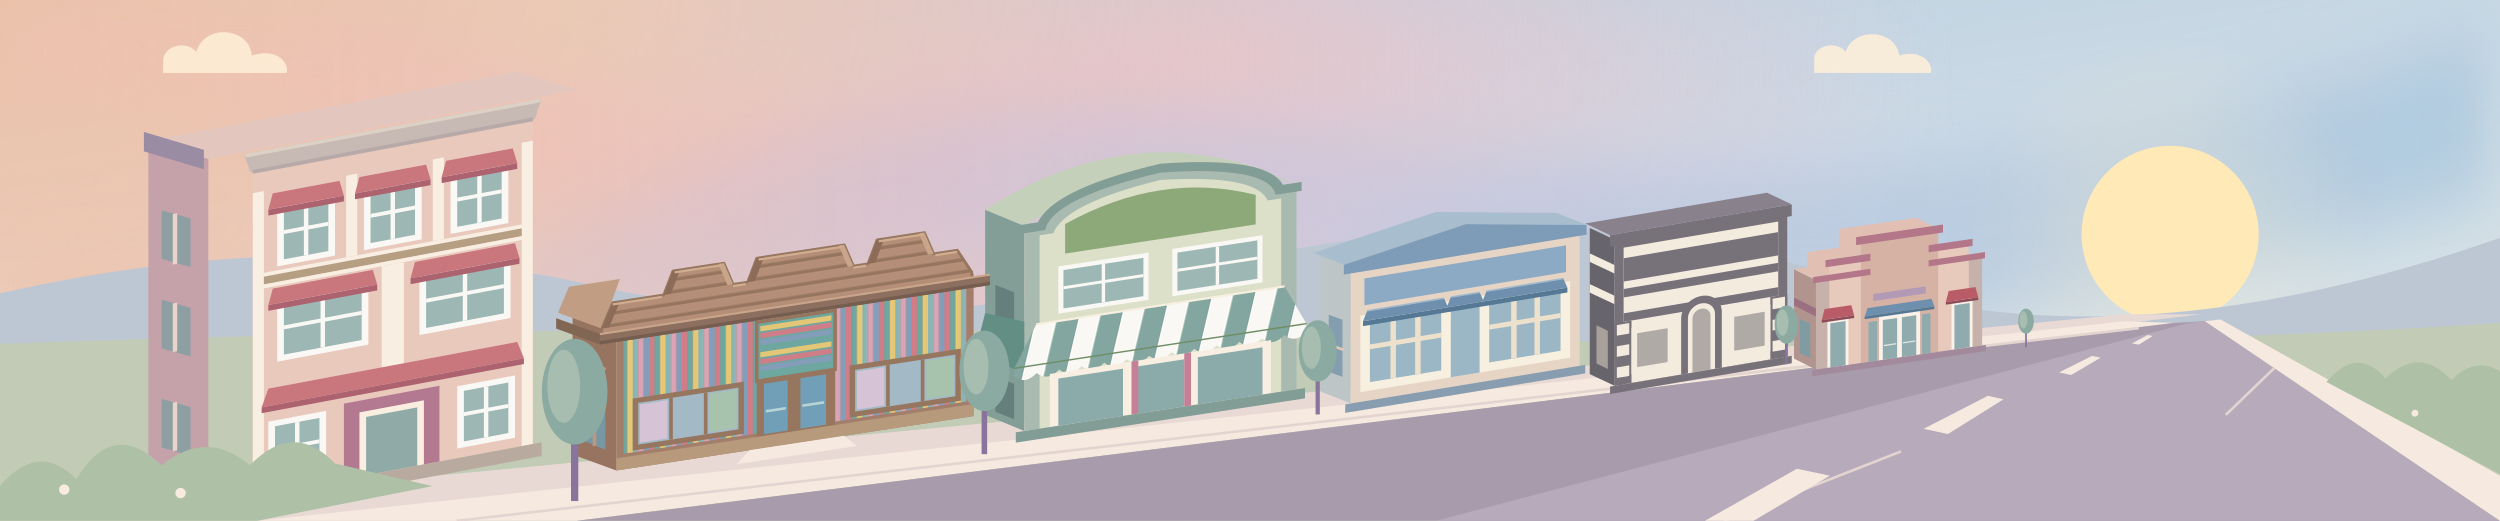
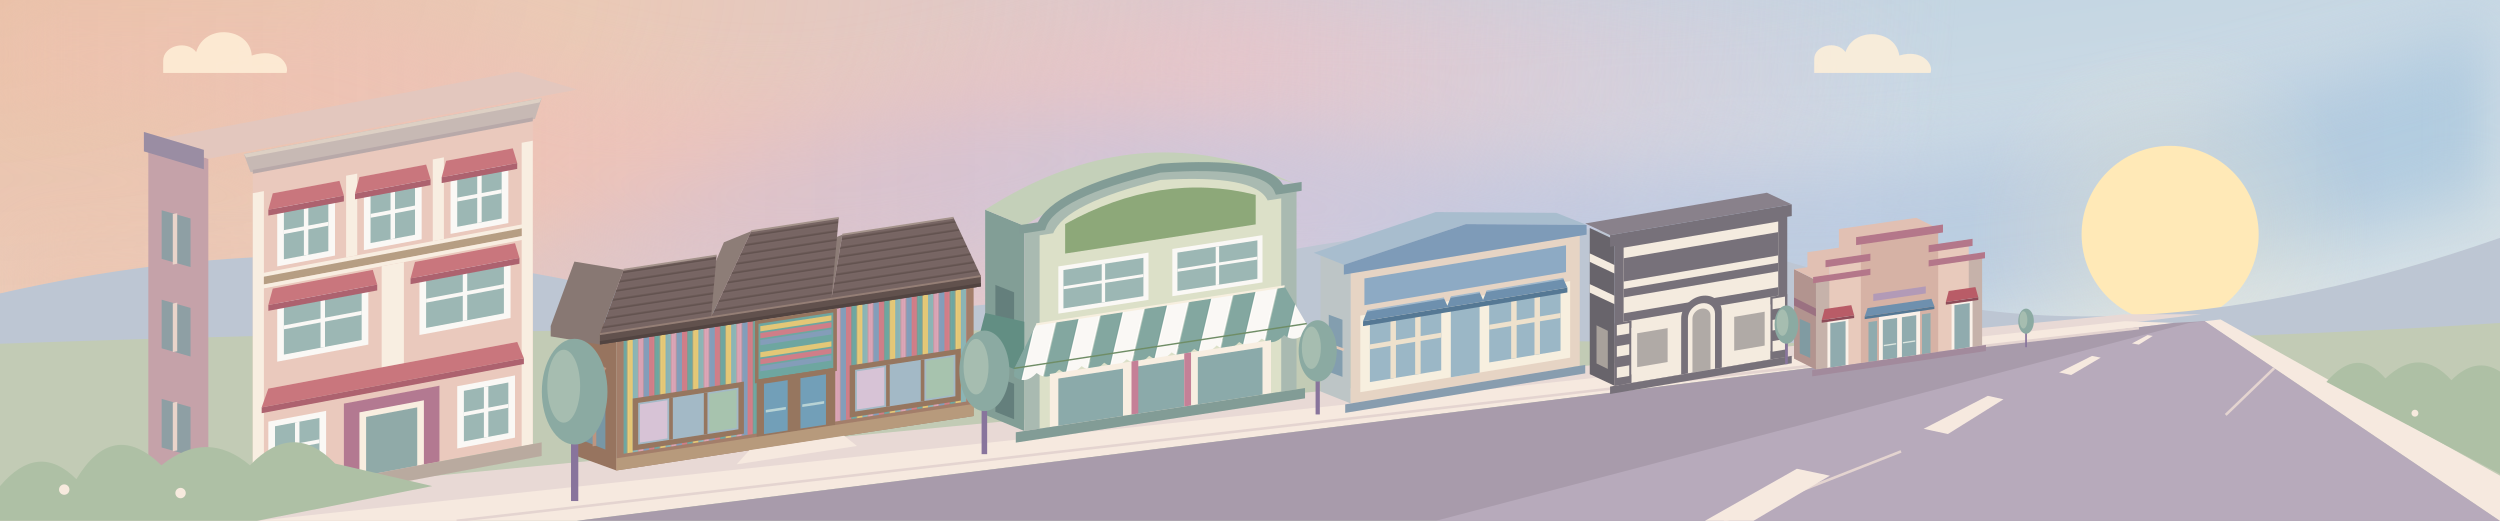
<svg xmlns="http://www.w3.org/2000/svg" viewBox="0 0 1440 300" preserveAspectRatio="xMidYMax meet" fill="none">
  <defs>
    <linearGradient id="village-sky" x1="0" y1="0" x2=".7" y2="1">
      <stop offset="0" stop-color="#b3cddd" />
      <stop offset=".55" stop-color="#ccdae5" />
      <stop offset="1" stop-color="#dce5e6" />
    </linearGradient>
    <radialGradient id="village-corner-warmth" gradientUnits="userSpaceOnUse" cx="-30" cy="-20" r="1160" gradientTransform="scale(1 .48)">
      <stop offset="0" stop-color="#eac0a7" />
      <stop offset=".32" stop-color="#edc9b4" stop-opacity=".95" />
      <stop offset=".65" stop-color="#e8c4c8" stop-opacity=".7" />
      <stop offset="1" stop-color="#dfcbdc" stop-opacity="0" />
    </radialGradient>
    <linearGradient id="village-peach-sweep" x1="0" y1="0" x2="1" y2="0">
      <stop offset="0" stop-color="#edc4aa" stop-opacity=".85" />
      <stop offset=".55" stop-color="#efc0be" stop-opacity=".65" />
      <stop offset="1" stop-color="#e8cbdc" stop-opacity="0" />
    </linearGradient>
    <linearGradient id="village-blue-sweep" x1="0" y1="0" x2="1" y2="0">
      <stop offset="0" stop-color="#c6bfdb" stop-opacity="0" />
      <stop offset=".45" stop-color="#c3c5e1" stop-opacity=".65" />
      <stop offset="1" stop-color="#9fc4dc" stop-opacity=".7" />
    </linearGradient>
    <filter id="village-sky-soften" x="-15%" y="-100%" width="130%" height="300%" color-interpolation-filters="sRGB">
      <feGaussianBlur stdDeviation="20" />
    </filter>
    <radialGradient id="village-sun-halo">
      <stop offset="0" stop-color="#fff0cc" stop-opacity=".35" />
      <stop offset="1" stop-color="#fff0cc" stop-opacity="0" />
    </radialGradient>
    <pattern id="toy-stripes" width="18" height="110" patternUnits="userSpaceOnUse">
      <path fill="#cf7e88" d="M0 0h3v110H0z" />
      <path fill="#6ea6a0" d="M3 0h3v110H3z" />
      <path fill="#e3c777" d="M6 0h3v110H6z" />
      <path fill="#8cb4b4" d="M9 0h3v110H9z" />
      <path fill="#d8a3b4" d="M12 0h3v110h-3z" />
      <path fill="#849db9" d="M15 0h3v110h-3z" />
    </pattern>
-     <pattern id="toy-roof" width="12" height="7" patternUnits="userSpaceOnUse">
-       <path fill="#b58e77" d="M0 0h12v7H0z" />
-       <path fill="#96765f" d="M0 5h12v2H0z" />
+     <pattern id="toy-roof" width="12" height="5" patternUnits="userSpaceOnUse">
+       <path fill="#776563" d="M0 0h12v5H0z" />
+       <path fill="#635350" d="M0 4h12v1H0z" />
    </pattern>
    <pattern id="awning-stripes" width="26" height="35" patternUnits="userSpaceOnUse" patternTransform="skewX(-12)">
      <path fill="#faf8f5" d="M0 0h13v35H0z" />
      <path fill="#83a7a0" d="M13 0h13v35H13z" />
    </pattern>
    <g id="window">
      <path fill="#faf8f5" d="M0 0h26v32H0z" />
      <path fill="#9cb7b4" d="M3 3h20v26H3z" />
      <path stroke="#faf8f5" stroke-width="2" d="M13 3v26M3 15h20" />
    </g>
    <g id="tree">
      <path stroke="#88749c" stroke-width="4" d="M0 0v52" />
      <ellipse cy="-8" rx="18" ry="29" fill="#8baaa2" />
      <ellipse cx="-6" cy="-11" rx="9" ry="20" fill="#a6bdb0" />
    </g>
  </defs>
  <style>
    .village-cloud { transform-box: fill-box; transform-origin: center; }
    @keyframes cloud-drift { from { transform: translateX(-26px); } to { transform: translateX(44px); } }
    @media (prefers-reduced-motion: no-preference) {
      .village-cloud { animation: cloud-drift 48s ease-in-out -18s infinite alternate; }
      .village-cloud-far { animation-duration: 67s; animation-delay: -40s; }
    }
  </style>
  <path fill="url(#village-sky)" d="M0 0h1440v300H0z" />
  <path fill="url(#village-corner-warmth)" d="M0 0h1440v300H0Z" />
  <g fill="none" stroke-linecap="round" filter="url(#village-sky-soften)">
    <path stroke="url(#village-peach-sweep)" stroke-width="92" d="M-140 38C130-60 280 157 535 95S850-7 1100 62" />
    <path stroke="url(#village-blue-sweep)" stroke-width="90" d="M80 206C330 263 367 77 665 112S1110 181 1510 38" />
    <path stroke="url(#village-peach-sweep)" stroke-width="45" opacity=".5" d="M-100 191C170 104 315 228 553 182S837 48 1058 100" />
  </g>
  <circle cx="1250" cy="135" r="115" fill="url(#village-sun-halo)" />
  <circle cx="1250" cy="135" r="51" fill="#ffe9b7" />
  <path fill="#bdc6d3" d="M0 169Q180 128 340 164T700 153T1060 160T1440 137v163H0z" />
  <g fill="#fff0d8" opacity=".85">
    <path class="village-cloud" d="M94 35c0-9 14-12 19-5 5-17 31-14 32 2 15-5 22 5 20 10H94z" />
    <path class="village-cloud village-cloud-far" d="M1045 34c0-8 13-11 18-4 5-15 29-13 31 2 13-4 20 5 18 10h-67z" />
  </g>
  <path fill="#c2cbb5" d="M0 198q390-14 780-4t660-8v114H0Z" />
  <path fill="#e8d9d5" d="M0 298 1224 181h44L270 300H0Z" />
  <path fill="#f6e9df" d="m1224 185 28 1L332 300H148Z" />
  <path fill="#a89bab" d="m1252 186 18-1 170 115H332Z" />
  <path fill="#b7aabb" d="m1261 186 9-1 170 115H827Z" />
  <path fill="#f6e9df" d="m1270 185 9-1 161 90v26Z" />
  <path stroke="#e4d4d0" stroke-width="1.5" d="m1232 189-969 111m1047-88-28 27m-187 21-102 40" />
  <g fill="#f6e9df">
    <path d="m1237 193 3 .5-8 5-4-.7Z" />
    <path d="m1205 205 5 1-17 10-7-1.5Z" />
    <path d="m1145 228 9 2-32 20-14-3Z" />
    <path d="m1035 270 19 4-44 26h-28Z" />
  </g>
  <g transform="matrix(1.28 -.24 0 1.12 120 78)">
    <path fill="#c5a2a9" d="M0 12-27-3v178l27 15Z" />
    <path fill="#e3c7be" d="M-27-3h166l27 15H0Z" />
    <path fill="#9a8da3" d="m-29-8 27 15v10l-27-15Z" />
    <g fill="#8e9fa4">
      <path d="m-21 34 13 7v25l-13-7Z" />
      <path d="m-21 80 13 7v25l-13-7Z" />
      <path d="m-21 131 13 7v25l-13-7Z" />
    </g>
    <path stroke="#ead4ca" stroke-width="2" d="m-15 37 0 26m0 20v25m0 26v25" />
    <path fill="#eac9bd" d="M20 22h126v168H20z" />
    <path fill="#c7b9b4" d="M16 13h134l-3 10H19Z" />
    <path fill="#ddd0c4" d="M16 13h134l-1 2H17Z" />
    <path fill="#b8a9a9" d="M20 22h126v2H20Z" />
    <path fill="#f8eee1" d="M20 34h5v156H20zM141 34h5v156h-5zM62 34h5v42h-5zM101 34h5v42h-5zM78 84h10v58H78Z" />
    <g>
      <use href="#window" x="31" y="42" />
      <use href="#window" x="70" y="42" />
      <use href="#window" x="109" y="42" />
    </g>
    <path fill="#faf8f5" d="M31 91h41v32H31ZM95 91h41v32H95Z" />
    <path fill="#9cb7b4" d="M34 94h35v26H34ZM98 94h35v26H98Z" />
    <path stroke="#faf8f5" stroke-width="2" d="M51.5 94v26M34 106h35M115.5 94v26M98 106h35" />
    <path fill="#b69e83" d="M25 77h116v5H25z" />
    <path fill="#f8eee1" d="M24 76h118v2H24zM24 82h118v2H24z" />
    <g id="american-girl-projecting-awnings">
      <path fill="#c9767d" d="m29 36-2 8h34l-2-8Zm39 0-2 8h34l-2-8Zm39 0-2 8h34l-2-8ZM29 85l-2 8h49l-2-8Zm64 0-2 8h49l-2-8ZM27 136l-3 9h118l-3-9Z" />
      <path fill="#ad626f" d="M27 44h34v3H27ZM66 44h34v3H66ZM105 44h34v3h-34ZM27 93h49v3H27ZM91 93h49v3H91ZM24 145h118v3H24Z" />
    </g>
    <path fill="#b37991" d="M61 151h43v39H61z" />
    <path fill="#f9eee0" d="M68 157h29v33H68z" />
    <path fill="#90aaa8" d="M71 160h23v30H71z" />
    <use href="#window" x="27" y="153" />
    <use href="#window" x="112" y="153" />
    <path fill="#b9aa9f" d="M16 190h134v7H16z" />
  </g>
  <g transform="matrix(.98 -.15 0 .85 590 108)">
    <path fill="#829e96" d="M0 26-23 11v139l23 15Z" />
    <path fill="#c4d0b9" d="M-23 11Q57-34 137 11l23 15Q80-19 0 26Z" />
    <path fill="#647f7c" d="m-17 63 11 7v24l-11-7Zm0 62 11 7v24l-11-7Z" />
    <path fill="#628e83" d="m-6 122-23-15 6-26 30 13Z" />
    <path fill="#a9bab1" d="M0 28h10Q17 7 80 1q63 6 70 27h10v137H0Z" />
    <path fill="#dce0c8" d="M9 34h8Q24 15 80 9q56 6 63 25h8v131H9Z" />
    <path stroke="#829c96" stroke-width="6" d="M-3 28h13Q17 7 80 1q63 6 70 27h13" />
    <path fill="#8da879" d="M24 29Q80 3 136 29v20H24Z" />
    <path fill="#faf8f5" d="M20 57h53v32H20ZM87 57h53v32H87Z" />
    <path fill="#9cb7b4" d="M23 60h47v26H23ZM90 60h47v26H90Z" />
    <path stroke="#faf8f5" stroke-width="2" d="M46.5 60v26M23 72h47M113.5 60v26M90 72h47" />
    <g id="joann-projecting-awning">
      <path fill="url(#awning-stripes)" d="M7 94h146l13 28H-6Z" />
      <path fill="#6f8d66" d="M-6 121h172v3H-6Z" />
      <path fill="url(#awning-stripes)" d="M-6 122h172v5q-6.615 7-13.23 0q-6.615 7-13.23 0q-6.615 7-13.23 0q-6.615 7-13.23 0q-6.615 7-13.23 0q-6.615 7-13.23 0q-6.615 7-13.23 0q-6.615 7-13.23 0q-6.615 7-13.23 0q-6.615 7-13.23 0q-6.615 7-13.23 0q-6.615 7-13.23 0q-6.615 7-13.23 0Z" />
      <path stroke="#f7efdf" stroke-width="1.5" d="M7 94h146" />
    </g>
    <path fill="#f8eee1" d="M15 129h130v36H15z" />
    <path fill="#8baaaa" d="M20 133h38v32H20zM66 133h28v32H66zM102 133h38v32h-38z" />
    <path fill="#c58097" d="M63 129h4v36h-4zM94 129h4v36h-4z" />
    <path fill="#829c96" d="M-5 165h170v7H-5z" />
  </g>
  <g transform="matrix(.79 -.13 0 .70 778 140)">
    <path fill="#bdc5c6" d="M0 18-22 4v114l22 14Z" />
    <path fill="#a8bdce" d="m-27 3 89-17 88 17 22 14-88-17-89 17Z" />
    <path fill="#839eaf" d="m-16 56 10 6v47l-10-6Z" />
    <path stroke="#e2c8b7" stroke-width="2" d="m-17 80 12 7" />
    <path fill="#e6d4c4" d="M0 18h167v114H0z" />
    <path fill="#7e9bb8" d="m-5 17 89-17 88 17v8H-5z" />
    <path fill="#8daac4" d="M10 31h147v22H10z" />
    <path fill="#f7efdf" d="M7 61h153v63H7z" />
    <g fill="#9bb7c6">
      <path d="M14 67h52v50H14zM101 67h52v50h-52zM73 67h21v57H73z" />
    </g>
    <path stroke="#eee1cc" stroke-width="4" d="M31 67v50M49 67v50M119 67v50M136 67v50M14 88h52M101 88h52" />
    <g id="container-projecting-awnings">
      <path fill="#6e90ae" d="M12 58h56l3 8H9ZM73 58h21l3 8H70ZM99 58h56l3 8H96Z" />
      <path fill="#557894" d="M9 66h62v4H9ZM70 66h27v4H70ZM96 66h62v4H96Z" />
      <path stroke="#a2b9cc" stroke-width="1.3" d="M12 58h56M73 58h21M99 58h56" />
    </g>
    <path fill="#889daf" d="M-4 132h175v7H-4z" />
  </g>
  <g transform="matrix(.65 -.11 0 .61 930 135)">
    <path fill="#68646b" d="M0 5-22-10v138l22 15Z" />
    <path fill="#89818b" d="M-26-15h161l22 15H-4Z" />
    <path fill="#f4ebdf" d="m-22 14 22 15v8l-22-15Zm0 29 22 15v8l-22-15Z" />
    <path fill="#a8a19b" d="m-16 83 10 7v36l-10-7Z" />
    <path fill="#77717a" d="M0 5h153v138H0z" />
    <path fill="#f4ebdf" d="M8 14h137v129H8z" />
    <path fill="#77717a" d="M-4 0h161v11H-4zM8 24h137v22H8zM8 53h137v8H8zM8 76h137v8H8z" />
    <path fill="#77717a" d="M0 84h15v59H0zM138 84h15v59h-15z" />
    <path fill="#f4ebdf" d="M2 86h11v10H2zM2 106h11v10H2zM2 126h11v10H2zM140 86h11v10h-11zM140 106h11v10h-11zM140 126h11v10h-11z" />
    <path fill="#f4ebdf" d="M15 91h37v44H15zM101 91h37v44h-37z" />
    <path fill="#b0aaa6" d="M20 97h27v32H20zM106 97h27v32h-27z" />
    <path fill="#77717a" d="M59 143V90a18 18 0 0 1 36 0v53z" />
    <path fill="#f4ebdf" d="M65 143V91a12 12 0 0 1 24 0v52z" />
    <path fill="#b0aaa6" d="M69 143V92a8 8 0 0 1 16 0v51z" />
    <path fill="#77717a" d="M-4 143h161v7H-4z" />
  </g>
  <g transform="matrix(.55 -.08 0 .51 1046 142)">
    <path fill="#b2948f" d="M0 38-23 22v101l23 16Z" />
    <path fill="#e1c0b3" d="M-23 22h14V5h33v-21h81l23 16H47v21H14v17H0Z" />
    <path fill="#809ba2" d="m-17 79 11 7v39l-11-7Z" />
    <path fill="#9b7181" d="m-23 54 23 16v9l-23-16Z" />
    <path fill="#c6b2aa" d="M0 38h174v101H0z" />
    <path fill="#e8cabc" d="M14 21h146v118H14z" />
    <path fill="#d6b2a5" d="M47 0h81v139H47z" />
    <path fill="#b4778a" d="M-3 34h180v7H-3zM10 17h154v8H10zM42-4h91v9H42z" />
    <path fill="#d6b2a5" d="M57 13h61v42H57z" />
    <path fill="#b29ab7" d="M60 63h55v8H60z" />
    <path fill="#faf1e9" d="M12 82h22v57H12zM142 82h22v57h-22zM66 88h43v51H66z" />
    <path fill="#90abae" d="M70 94h15v45H70zM90 94h15v45H90zM15 89h16v50H15zM145 89h16v50h-16z" />
    <path fill="#90abae" d="M55 94h9v45h-9zM111 94h9v45h-9z" />
    <path stroke="#dce6df" stroke-width="1.5" d="M71 123h13M91 123h13" />
    <g id="costco-projecting-awnings">
      <path fill="#b95c67" d="M9 72h28l3 12H6zM139 72h28l3 12h-34z" />
      <path fill="#8e4c59" d="M6 84h34v3H6zM136 84h34v3h-34z" />
      <path fill="#6e90ae" d="M54 78h67l3 9H51z" />
      <path fill="#557894" d="M51 87h73v3H51z" />
    </g>
    <path fill="#a28a9c" d="M-4 139h182v7H-4z" />
  </g>
  <g transform="matrix(1.05 -.16 0 1 355 153)">
    <path fill="#97745f" d="M0 36-24 23v82l24 13Z" />
-     <path fill="#c19e83" d="m-8 35-24-13 6-14h28Z" />
-     <path fill="#806653" d="m-9 38-24-13v6l24 13Z" />
    <path fill="#7897a5" d="m-18 75 12 7v23l-12-7Z" />
    <path stroke="#bd9580" stroke-width="2" d="m-18 52 12 7m-12 4 12 7m-6 9v23" />
    <path fill="#a37e6a" d="M0 36h196v82H0z" />
    <path fill="url(#toy-stripes)" d="M4 42h188v67H4z" />
    <g id="toys-sloped-roof">
-       <path fill="url(#toy-roof)" stroke="#96765f" stroke-width="1.5" stroke-linejoin="round" d="M-8 35-2 21h28l5-13h28l5 13h8l5-13h48l5 13h8l5-13h26l5 13h13l8 14v6H-8Z" />
-       <path fill="#8c6c58" d="m26 21 5-13h4l-5 13Zm46 0 5-13h4l-5 13Zm66 0 5-13h4l-5 13ZM-8 35l6-14h4l-6 14Z" />
-       <path fill="#c9a58b" d="m56 8 5 13h3L59 8Zm66 0 5 13h3l-5-13Zm44 0 5 13h3l-5-13Z" />
-       <path stroke="#d0ad90" stroke-width="1.3" d="M32 9h26M78 9h46M144 9h24M-2 22h27M64 22h7M130 22h7M175 22h12" />
-       <path fill="#8c6f5e" d="M-9 38h214v6H-9z" />
-       <path fill="#755d50" d="M-9 42h214v2H-9z" />
-       <path stroke="#c9a58b" stroke-width="1.2" d="M-9 38h214" />
+       <path id="toys-roof-return" fill="#887873" d="M4 3-23-6-36 29-9 38ZM-9 38-36 29v6l27 9Z" />
+       <path fill="#8d7d77" d="M74-8 59-4 41 38h11ZM124 2l-11 3-3 33h8Z" />
+       <path fill="url(#toy-roof)" d="M4 3H55L52 38H-9ZM74-8h48l-4 46H52ZM124 2H185L200 38H118Z" />
+       <path stroke="#a5948c" stroke-width="1.1" d="M4 3H55M74-8h48M124 2H185" />
+       <path fill="#61514d" d="M-9 38H200v6H-9z" />
+       <path fill="#524441" d="M-9 42H200v2H-9z" />
+       <path stroke="#957f76" stroke-width="1.1" d="M-9 38H200" />
    </g>
    <path fill="#6ea6a0" stroke="#96765f" stroke-width="2" d="M77 45h43v34H77z" />
    <path stroke="#e3c777" stroke-width="3" d="M79 49h39M79 64h39" />
    <path stroke="#cf7e88" stroke-width="3" d="M79 53h39M79 68h39" />
    <path stroke="#849db9" stroke-width="3" d="M79 57h39M79 72h39" />
    <path fill="#96765f" d="M9 78h61v30H9zM128 78h61v30h-61zM77 78h43v33H77z" />
    <path fill="#a3b9c6" d="M12 81h55v24H12zM131 81h55v24h-55z" />
    <path fill="#d7c3d6" d="M13 82h15v22H13zM132 82h15v22h-15z" />
    <path fill="#a7c3ae" d="M51 82h15v22H51zM170 82h15v22h-15z" />
    <path stroke="#96765f" stroke-width="2" d="M30 81v24M49 81v24M149 81v24M168 81v24" />
    <path fill="#729fb8" d="M81 81h13v29H81zM101 81h14v29h-14z" />
    <path stroke="#b8d3d5" stroke-width="1.5" d="M82 97h11M102 97h12" />
    <path fill="#b79a7c" d="M0 111h196v7H0z" />
    <path fill="#f6e9df" d="M73 118h52l7 7H66z" />
  </g>
  <g transform="translate(331 234)">
    <use href="#tree" transform="scale(1.05)" />
  </g>
  <g transform="translate(567 220)">
    <use href="#tree" transform="scale(.8)" />
  </g>
  <g transform="translate(759 207)">
    <use href="#tree" transform="scale(.61)" />
  </g>
  <g transform="translate(1029 190)">
    <use href="#tree" transform="scale(.38)" />
  </g>
  <g transform="translate(1167 187)">
    <use href="#tree" transform="scale(.25)" />
  </g>
  <path fill="#aec0a5" d="M0 280q22-26 44-4 21-35 49-8 26-21 51 0 25-26 49-1l56 13L148 300H0Z" />
  <path fill="#aec0a5" d="m1340 220q18-21 34-2 20-19 38 1 14-14 28-5v59Z" />
  <g fill="#f7eade">
    <circle cx="37" cy="282" r="3" />
    <circle cx="104" cy="284" r="3" />
    <circle cx="1391" cy="238" r="2" />
  </g>
</svg>
